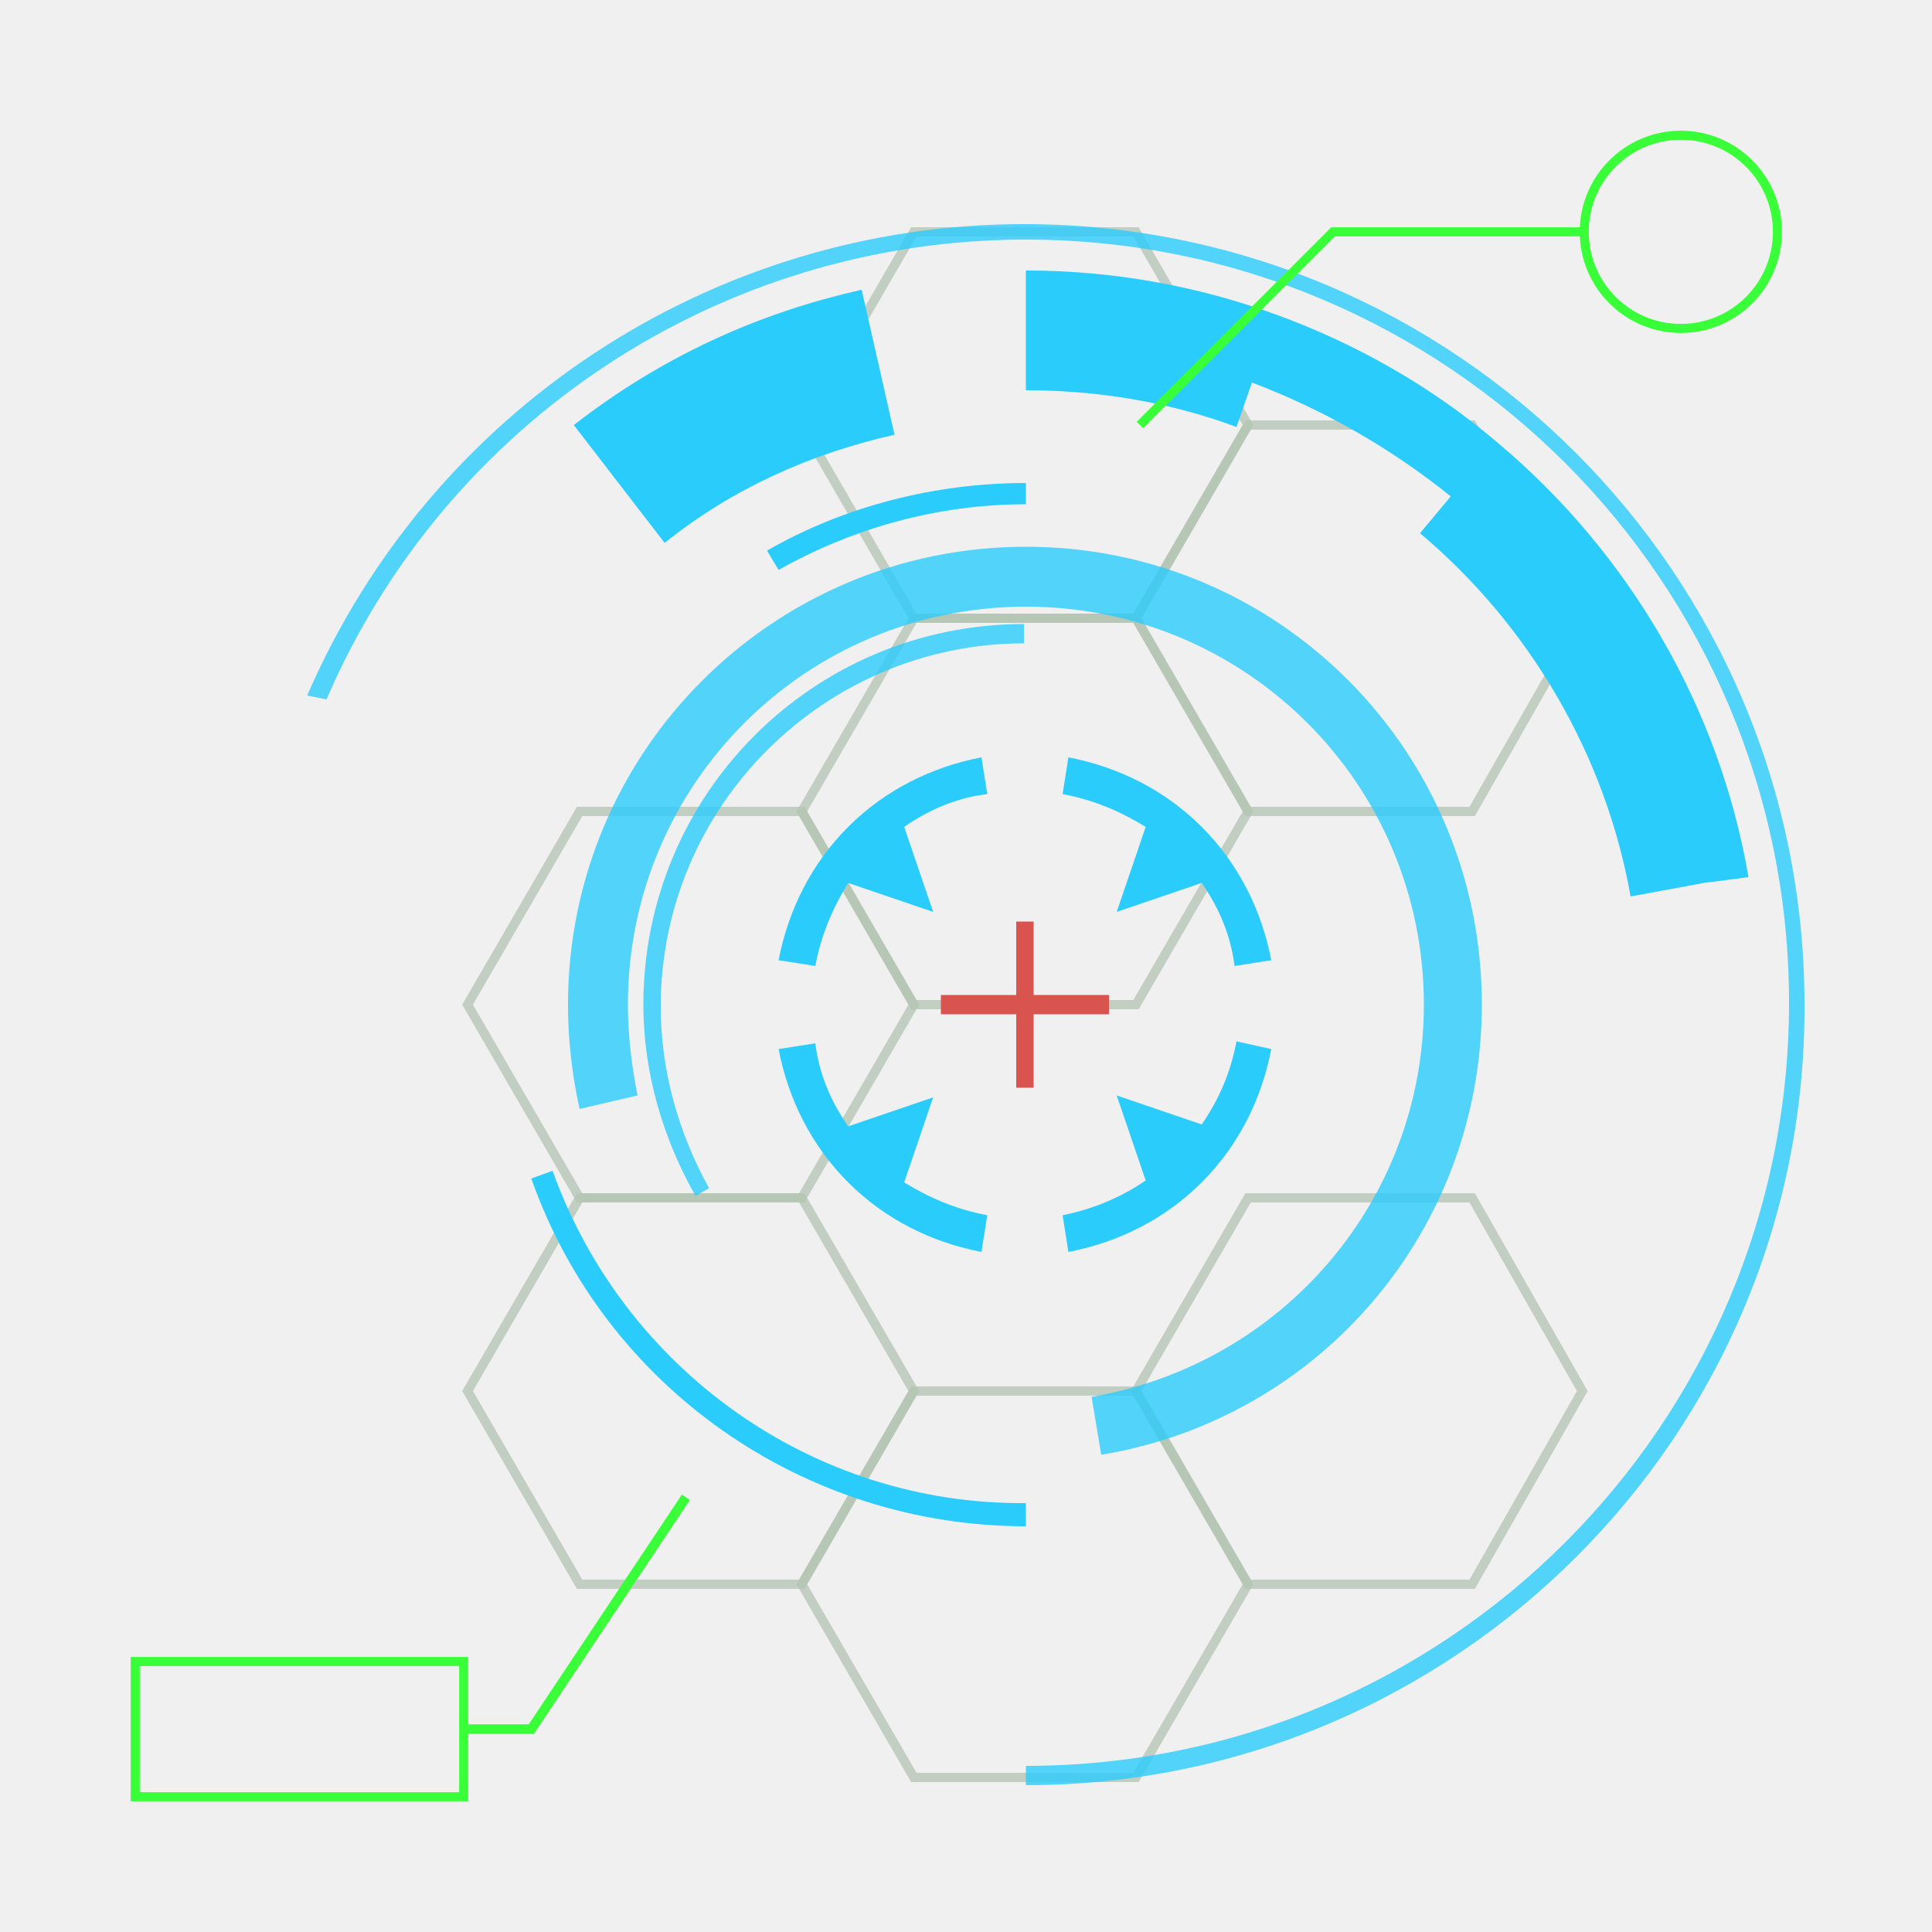
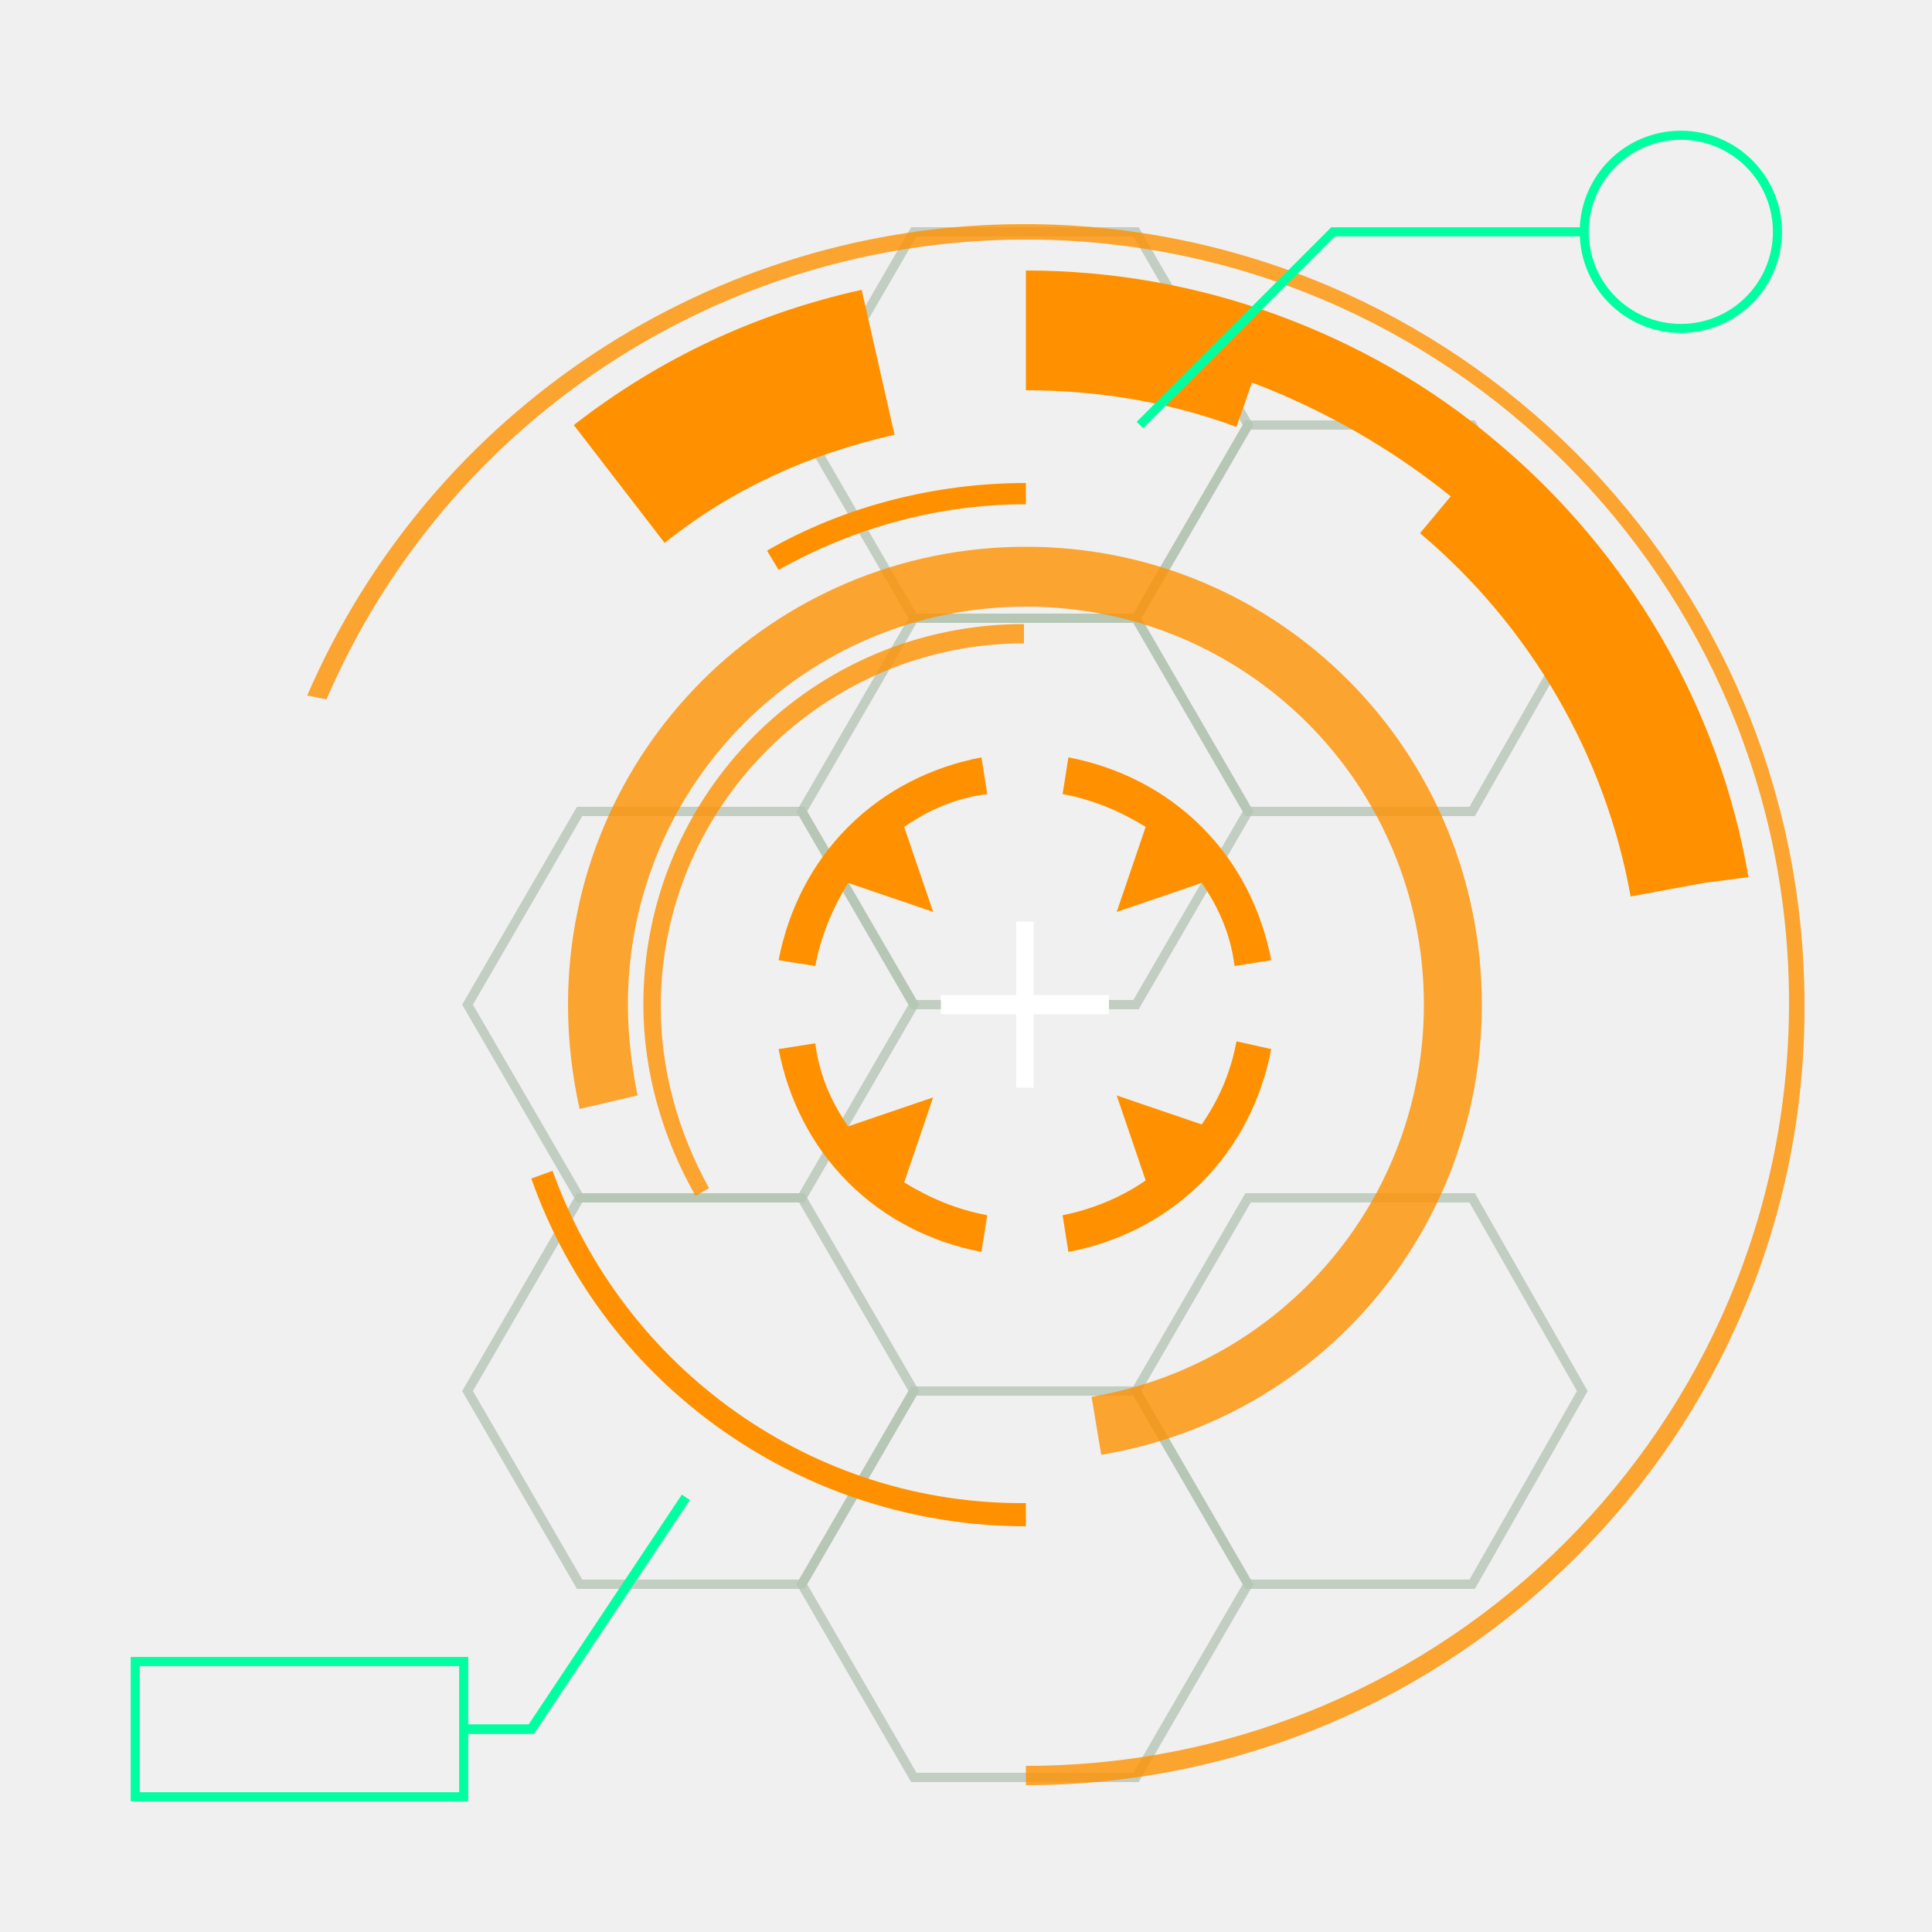
- <svg xmlns="http://www.w3.org/2000/svg" style="margin:auto;background:rgb(51, 51, 51) none repeat scroll 0% 0%;display:block" width="200" height="200" viewBox="0 0 100 100" preserveAspectRatio="xMidYMid">
-   <style>.ldio-lanr4w5nc8-st0{opacity:0.8;fill:none;stroke-width:0.481;stroke-miterlimit:10;} .ldio-lanr4w5nc8-st2{opacity:0.8;} .ldio-lanr4w5nc8-st3{fill:none;stroke-width:0.5;stroke-miterlimit:10;} .ldio-lanr4w5nc8-st4{fill:none;stroke-width:0.469;stroke-miterlimit:10;}</style>
+ <svg xmlns="http://www.w3.org/2000/svg" style="margin:auto;background:rgb(55, 41, 99);display:block" width="200px" height="200px" viewBox="0 0 100 100" preserveAspectRatio="xMidYMid">
+   <style type="text/css">.ldio-99a7fjg5ku9-st0{opacity:0.8;fill:none;stroke-width:0.481;stroke-miterlimit:10;} .ldio-99a7fjg5ku9-st2{opacity:0.8;} .ldio-99a7fjg5ku9-st3{fill:none;stroke-width:0.5;stroke-miterlimit:10;} .ldio-99a7fjg5ku9-st4{fill:none;stroke-width:0.469;stroke-miterlimit:10;}</style>
  <g style="opacity:0.5">
-     <path stroke="#799b79" class="ldio-lanr4w5nc8-st0" d="M41.5 62H30l-5.8 10L30 82h11.5l5.8-10z" />
-     <path stroke="#799b79" class="ldio-lanr4w5nc8-st0" d="M58.8 72H47.3l-5.8 10 5.8 10h11.5l5.8-10z" />
-     <path stroke="#799b79" class="ldio-lanr4w5nc8-st0" d="M76.2 62H64.6l-5.8 10 5.8 10h11.6l5.7-10zM41.5 42H30l-5.8 10L30 62h11.5l5.8-10zM58.8 12H47.3l-5.8 10 5.8 10h11.5l5.8-10z" />
-     <path stroke="#799b79" class="ldio-lanr4w5nc8-st0" d="M58.8 32H47.3l-5.8 10 5.8 10h11.5l5.8-10z" />
-     <path stroke="#799b79" class="ldio-lanr4w5nc8-st0" d="M76.2 22H64.6l-5.8 10 5.8 10h11.6l5.7-10z" />
+     <polygon stroke="#799b79" class="ldio-99a7fjg5ku9-st0" points="41.5 62 30 62 24.2 72 30 82 41.5 82 47.3 72" />
+     <polygon stroke="#799b79" class="ldio-99a7fjg5ku9-st0" points="58.8 72 47.3 72 41.5 82 47.3 92 58.8 92 64.6 82" />
+     <polygon stroke="#799b79" class="ldio-99a7fjg5ku9-st0" points="76.2 62 64.6 62 58.8 72 64.6 82 76.2 82 81.9 72" />
+     <polygon stroke="#799b79" class="ldio-99a7fjg5ku9-st0" points="41.5 42 30 42 24.2 52 30 62 41.5 62 47.3 52" />
+     <polygon stroke="#799b79" class="ldio-99a7fjg5ku9-st0" points="58.8 12 47.3 12 41.5 22 47.3 32 58.8 32 64.6 22" />
+     <polygon stroke="#799b79" class="ldio-99a7fjg5ku9-st0" points="58.8 32 47.3 32 41.5 42 47.3 52 58.8 52 64.6 42" />
+     <polygon stroke="#799b79" class="ldio-99a7fjg5ku9-st0" points="76.2 22 64.6 22 58.8 32 64.6 42 76.2 42 81.9 32" />
  </g>
  <g>
-     <path fill="#2accfc" d="M48.3 56.8l-4.4 1.5c-.9-1.3-1.5-2.7-1.7-4.3l-1.9.3c.5 2.6 1.7 5 3.6 6.9 1.9 1.9 4.3 3.1 6.9 3.6l.3-1.9c-1.6-.3-3-.9-4.3-1.7l1.5-4.4zM57.8 47.2l4.4-1.5c.9 1.3 1.5 2.7 1.7 4.3l1.9-.3c-.5-2.6-1.7-5-3.6-6.9-1.9-1.9-4.3-3.1-6.9-3.6l-.3 1.9c1.6.3 3 .9 4.3 1.7l-1.5 4.4zM62.2 58.2l-4.4-1.5 1.5 4.4c-1.3.9-2.8 1.5-4.3 1.8l.3 1.9c2.6-.5 5-1.7 6.9-3.6 1.9-1.9 3.1-4.3 3.6-6.9l-1.8-.4c-.3 1.6-.9 3-1.8 4.3zM43.9 42.8c-1.9 1.9-3.1 4.3-3.6 6.9l1.9.3c.3-1.6.9-3 1.7-4.3l4.4 1.5-1.5-4.4c1.3-.9 2.7-1.5 4.3-1.7l-.3-1.9c-2.6.5-5 1.7-6.9 3.6z" />
+     <path fill="#ff9100" d="M48.3 56.8l-4.4 1.5c-0.9-1.3-1.5-2.7-1.7-4.3l-1.9 0.3c0.5 2.6 1.7 5 3.6 6.9c1.9 1.9 4.3 3.1 6.9 3.6 l0.3-1.9c-1.6-0.3-3-0.9-4.3-1.7L48.3 56.8z" />
+     <path fill="#ff9100" d="M57.8 47.2l4.4-1.5c0.9 1.3 1.5 2.7 1.7 4.3l1.9-0.3c-0.5-2.6-1.7-5-3.6-6.9c-1.9-1.9-4.3-3.1-6.9-3.6L55 41.1 c1.6 0.3 3 0.9 4.3 1.7L57.8 47.2z" />
+     <path fill="#ff9100" d="M62.2 58.2l-4.4-1.5l1.5 4.4C58 62 56.5 62.6 55 62.9l0.3 1.9c2.6-0.5 5-1.7 6.9-3.6c1.9-1.9 3.1-4.3 3.6-6.9 L64 53.9C63.7 55.5 63.1 56.9 62.2 58.2z" />
+     <path fill="#ff9100" d="M43.9 42.8c-1.9 1.9-3.1 4.3-3.6 6.9l1.9 0.3c0.3-1.6 0.9-3 1.7-4.3l4.4 1.5l-1.5-4.4c1.3-0.9 2.7-1.5 4.3-1.7 l-0.3-1.9C48.2 39.7 45.8 40.9 43.9 42.8z" />
    <animateTransform attributeName="transform" type="rotate" repeatCount="indefinite" dur="4s" keyTimes="0;1" values="0 53.064 52;360 53.064 52" />
  </g>
-   <g class="ldio-lanr4w5nc8-st2">
-     <path fill="#2accfc" d="M36 61.9c-1.7-3-2.7-6.4-2.7-9.9 0-10.9 8.8-19.7 19.7-19.7v1c-10.3 0-18.8 8.4-18.8 18.8 0 3.3.9 6.5 2.5 9.4l-.7.4z" />
+   <g class="ldio-99a7fjg5ku9-st2">
+     <path fill="#ff9100" d="M36 61.9c-1.7-3-2.7-6.4-2.7-9.9c0-10.9 8.8-19.7 19.7-19.7v1c-10.3 0-18.8 8.4-18.8 18.8 c0 3.3 0.9 6.5 2.5 9.4L36 61.9z" />
    <animateTransform attributeName="transform" type="rotate" repeatCount="indefinite" dur="2s" keyTimes="0;1" values="360 53.064 52;0 53.064 52" />
  </g>
-   <g class="ldio-lanr4w5nc8-st2">
-     <path fill="#2accfc" d="M57 75.3l-.5-3c9.9-1.7 17.2-10.2 17.2-20.3 0-11.4-9.2-20.6-20.6-20.6S32.5 40.6 32.5 52c0 1.6.2 3.2.5 4.7l-3 .7c-.4-1.8-.6-3.6-.6-5.4 0-13.1 10.6-23.7 23.7-23.7S76.7 38.9 76.7 52c0 11.6-8.3 21.4-19.7 23.3z" />
+   <g class="ldio-99a7fjg5ku9-st2">
+     <path fill="#ff9100" d="M57 75.3l-0.5-3c9.9-1.7 17.2-10.2 17.2-20.3c0-11.4-9.2-20.6-20.6-20.6S32.5 40.6 32.5 52 c0 1.6 0.2 3.2 0.5 4.7l-3 0.7c-0.4-1.8-0.6-3.6-0.6-5.4c0-13.1 10.6-23.7 23.7-23.7S76.7 38.9 76.7 52 C76.7 63.6 68.4 73.4 57 75.3z" />
    <animateTransform attributeName="transform" type="rotate" repeatCount="indefinite" dur="1.332s" keyTimes="0;1" values="0 53.064 52;360 53.064 52" />
  </g>
  <g>
-     <path fill="#2accfc" d="M90.5 45.4c-1.5-8.8-6.2-16.8-13-22.5-3.4-2.9-7.3-5.1-11.4-6.6s-8.5-2.3-13-2.3V20.2c3.7 0 7.4.6 10.9 1.9l.8-2.3c3.7 1.4 7.2 3.4 10.3 5.9l1.2-1.5-1.3 1.6-1.5 1.8c5.7 4.8 9.6 11.5 10.9 18.8l3.8-.7 2.3-.3zM29.7 22l4.7 6.1c3.5-2.8 7.5-4.6 11.9-5.6L44.6 15c-5.4 1.2-10.4 3.5-14.9 7z" />
+     <path fill="#ff9100" d="M90.5 45.4c-1.5-8.8-6.2-16.8-13-22.5l0 0c-3.4-2.9-7.3-5.1-11.4-6.6s-8.5-2.3-13-2.3v2.4v1.4v2.4 c3.7 0 7.4 0.6 10.9 1.9l0.8-2.3c0 0 0 0 0 0c3.7 1.4 7.2 3.4 10.3 5.9l1.2-1.5L75 25.8c0 0 0 0 0 0l-1.5 1.8 c5.7 4.8 9.6 11.5 10.9 18.8l3.8-0.7c0 0 0 0 0 0L90.5 45.4z" />
+     <path fill="#ff9100" d="M29.7 22l4.7 6.1c3.5-2.8 7.5-4.6 11.9-5.6l-1.7-7.5C39.2 16.2 34.2 18.5 29.7 22z" />
    <animateTransform attributeName="transform" type="rotate" repeatCount="indefinite" dur="2s" keyTimes="0;1" values="360 53.064 52;0 53.064 52" />
  </g>
-   <g class="ldio-lanr4w5nc8-st2">
-     <path fill="#2accfc" d="M53.1 92.4v-1c21.8 0 39.5-17.7 39.5-39.5S74.9 12.4 53.1 12.4c-15.8 0-30 9.4-36.2 23.8l-1-.2c6.4-14.8 21-24.4 37.1-24.4 22.3 0 40.4 18.1 40.4 40.4.1 22.3-18.1 40.4-40.3 40.4z" />
+   <g class="ldio-99a7fjg5ku9-st2">
+     <path fill="#ff9100" d="M53.1 92.4v-1c21.8 0 39.5-17.7 39.5-39.5c0-21.8-17.7-39.5-39.5-39.5c-15.8 0-30 9.4-36.2 23.8L15.9 36 c6.4-14.8 21-24.4 37.1-24.4c22.3 0 40.4 18.1 40.4 40.4C93.5 74.3 75.3 92.4 53.1 92.4z" />
    <animateTransform attributeName="transform" type="rotate" repeatCount="indefinite" dur="1.332s" keyTimes="0;1" values="0 53.064 52;360 53.064 52" />
  </g>
-   <path fill="#d9534f" d="M57.4 51.5h-3.9v-3.8h-.9v3.8h-3.9v1h3.9v3.8h.9v-3.8h3.9z">
+   <polygon fill="#ffffff" points="57.4 51.5 53.5 51.5 53.5 47.7 52.6 47.7 52.6 51.5 48.7 51.5 48.7 52.5 52.6 52.5 52.6 56.3 53.5 56.3 53.5 52.5 57.4 52.5 ">
    <animate attributeName="opacity" repeatCount="indefinite" dur="1.332s" keyTimes="0;0.4;0.5;0.9;1" values="0;0;1;1;0" />
-   </path>
+   </polygon>
  <g>
-     <path fill="#2accfc" d="M39.7 28.5l.6 1c3.9-2.2 8.3-3.4 12.8-3.4V25c-4.7 0-9.4 1.2-13.4 3.5zM28.6 60.6l-1.1.4c3.8 10.8 14.1 18 25.6 18v-1.2c-11 .1-20.8-6.9-24.5-17.2z" />
+     <path fill="#ff9100" d="M39.7 28.5l0.6 1c3.9-2.2 8.3-3.4 12.8-3.4V25C48.4 25 43.7 26.2 39.7 28.5z" />
+     <path fill="#ff9100" d="M28.6 60.6l-1.1 0.4C31.3 71.8 41.6 79 53.1 79v-1.2C42.1 77.9 32.3 70.9 28.6 60.6z" />
    <animateTransform attributeName="transform" type="rotate" repeatCount="indefinite" dur="4s" keyTimes="0;1" values="360 53.064 52;0 53.064 52" />
  </g>
-   <path stroke="#39ff39" class="ldio-lanr4w5nc8-st3" d="M35.5 77.5l-8 12H24" />
-   <path stroke="#39ff39" class="ldio-lanr4w5nc8-st4" d="M7 86h17v7H7z" />
  <g>
-     <path stroke="#39ff39" class="ldio-lanr4w5nc8-st4" d="M59 22l10-10h13" />
-     <circle stroke="#39ff39" class="ldio-lanr4w5nc8-st4" cx="87" cy="12" r="5" />
+     <polyline stroke="#00ffa1" class="ldio-99a7fjg5ku9-st3" points="35.5 77.5 27.5 89.5 24 89.5" />
+     <rect stroke="#00ffa1" x="7" y="86" class="ldio-99a7fjg5ku9-st4" width="17" height="7" />
+   </g>
+   <g>
+     <polyline stroke="#00ffa1" class="ldio-99a7fjg5ku9-st4" points="59 22 69 12 82 12" />
+     <circle stroke="#00ffa1" class="ldio-99a7fjg5ku9-st4" cx="87" cy="12" r="5" />
  </g>
</svg>
